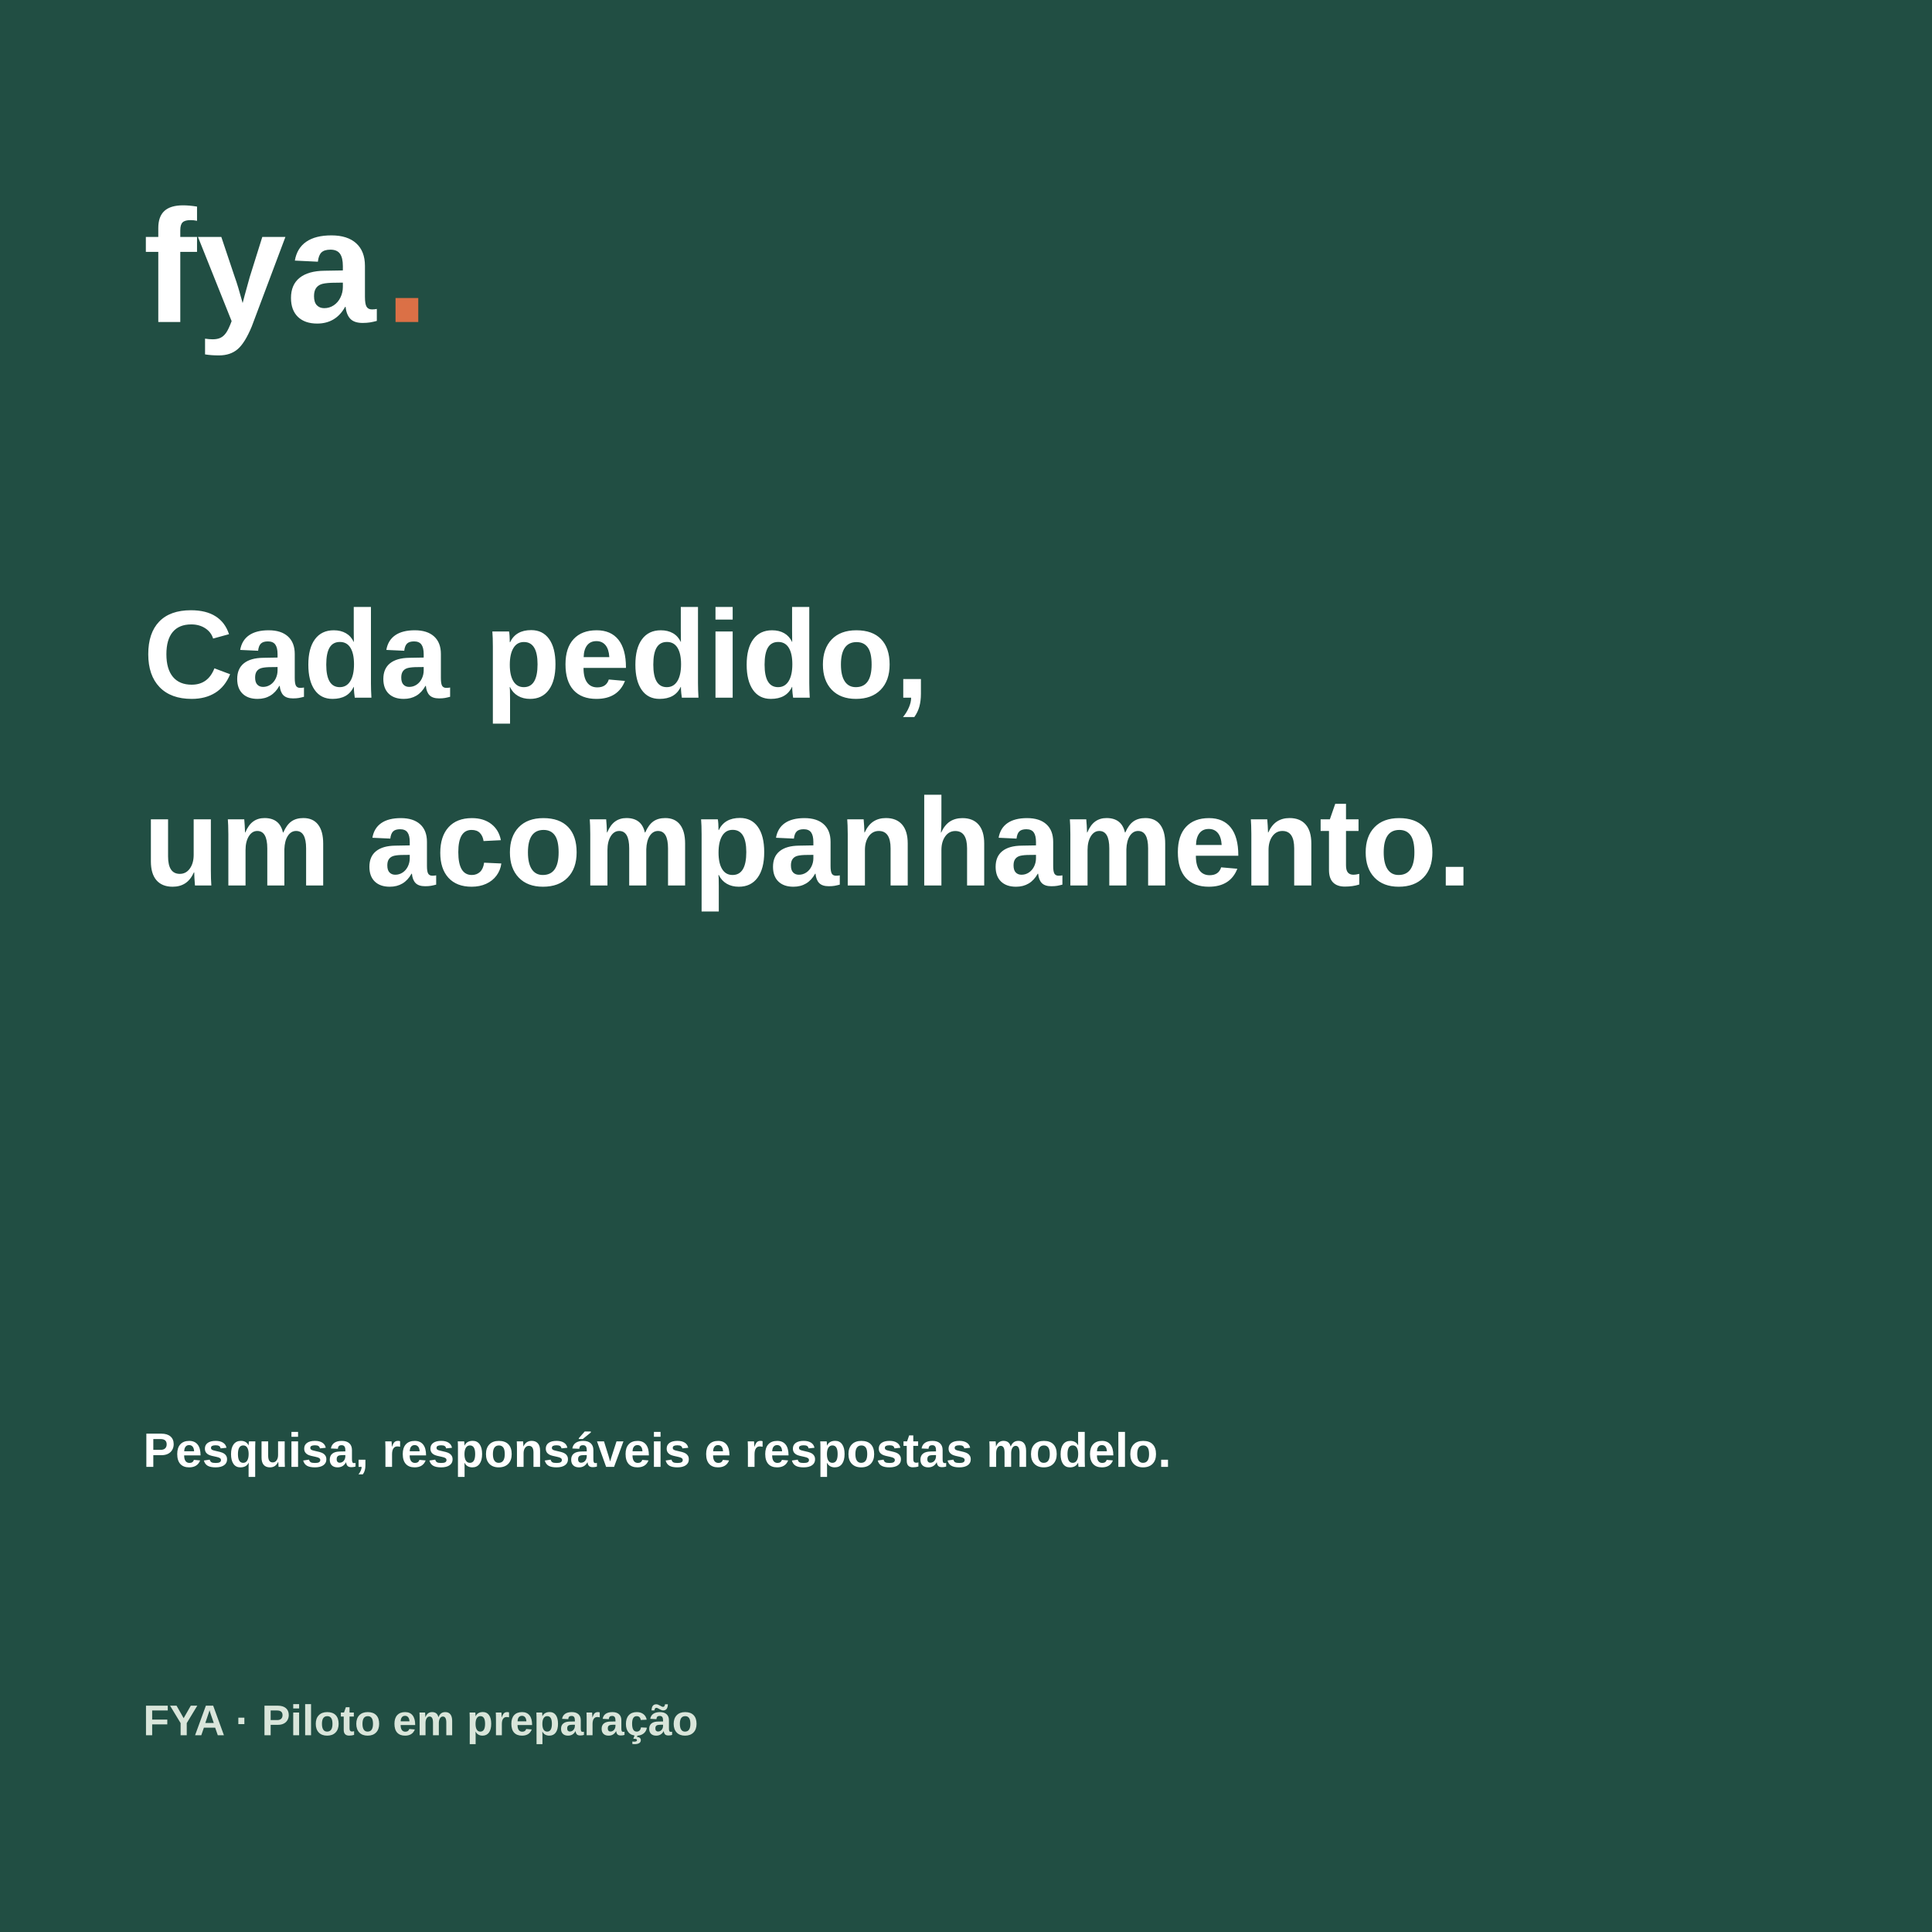
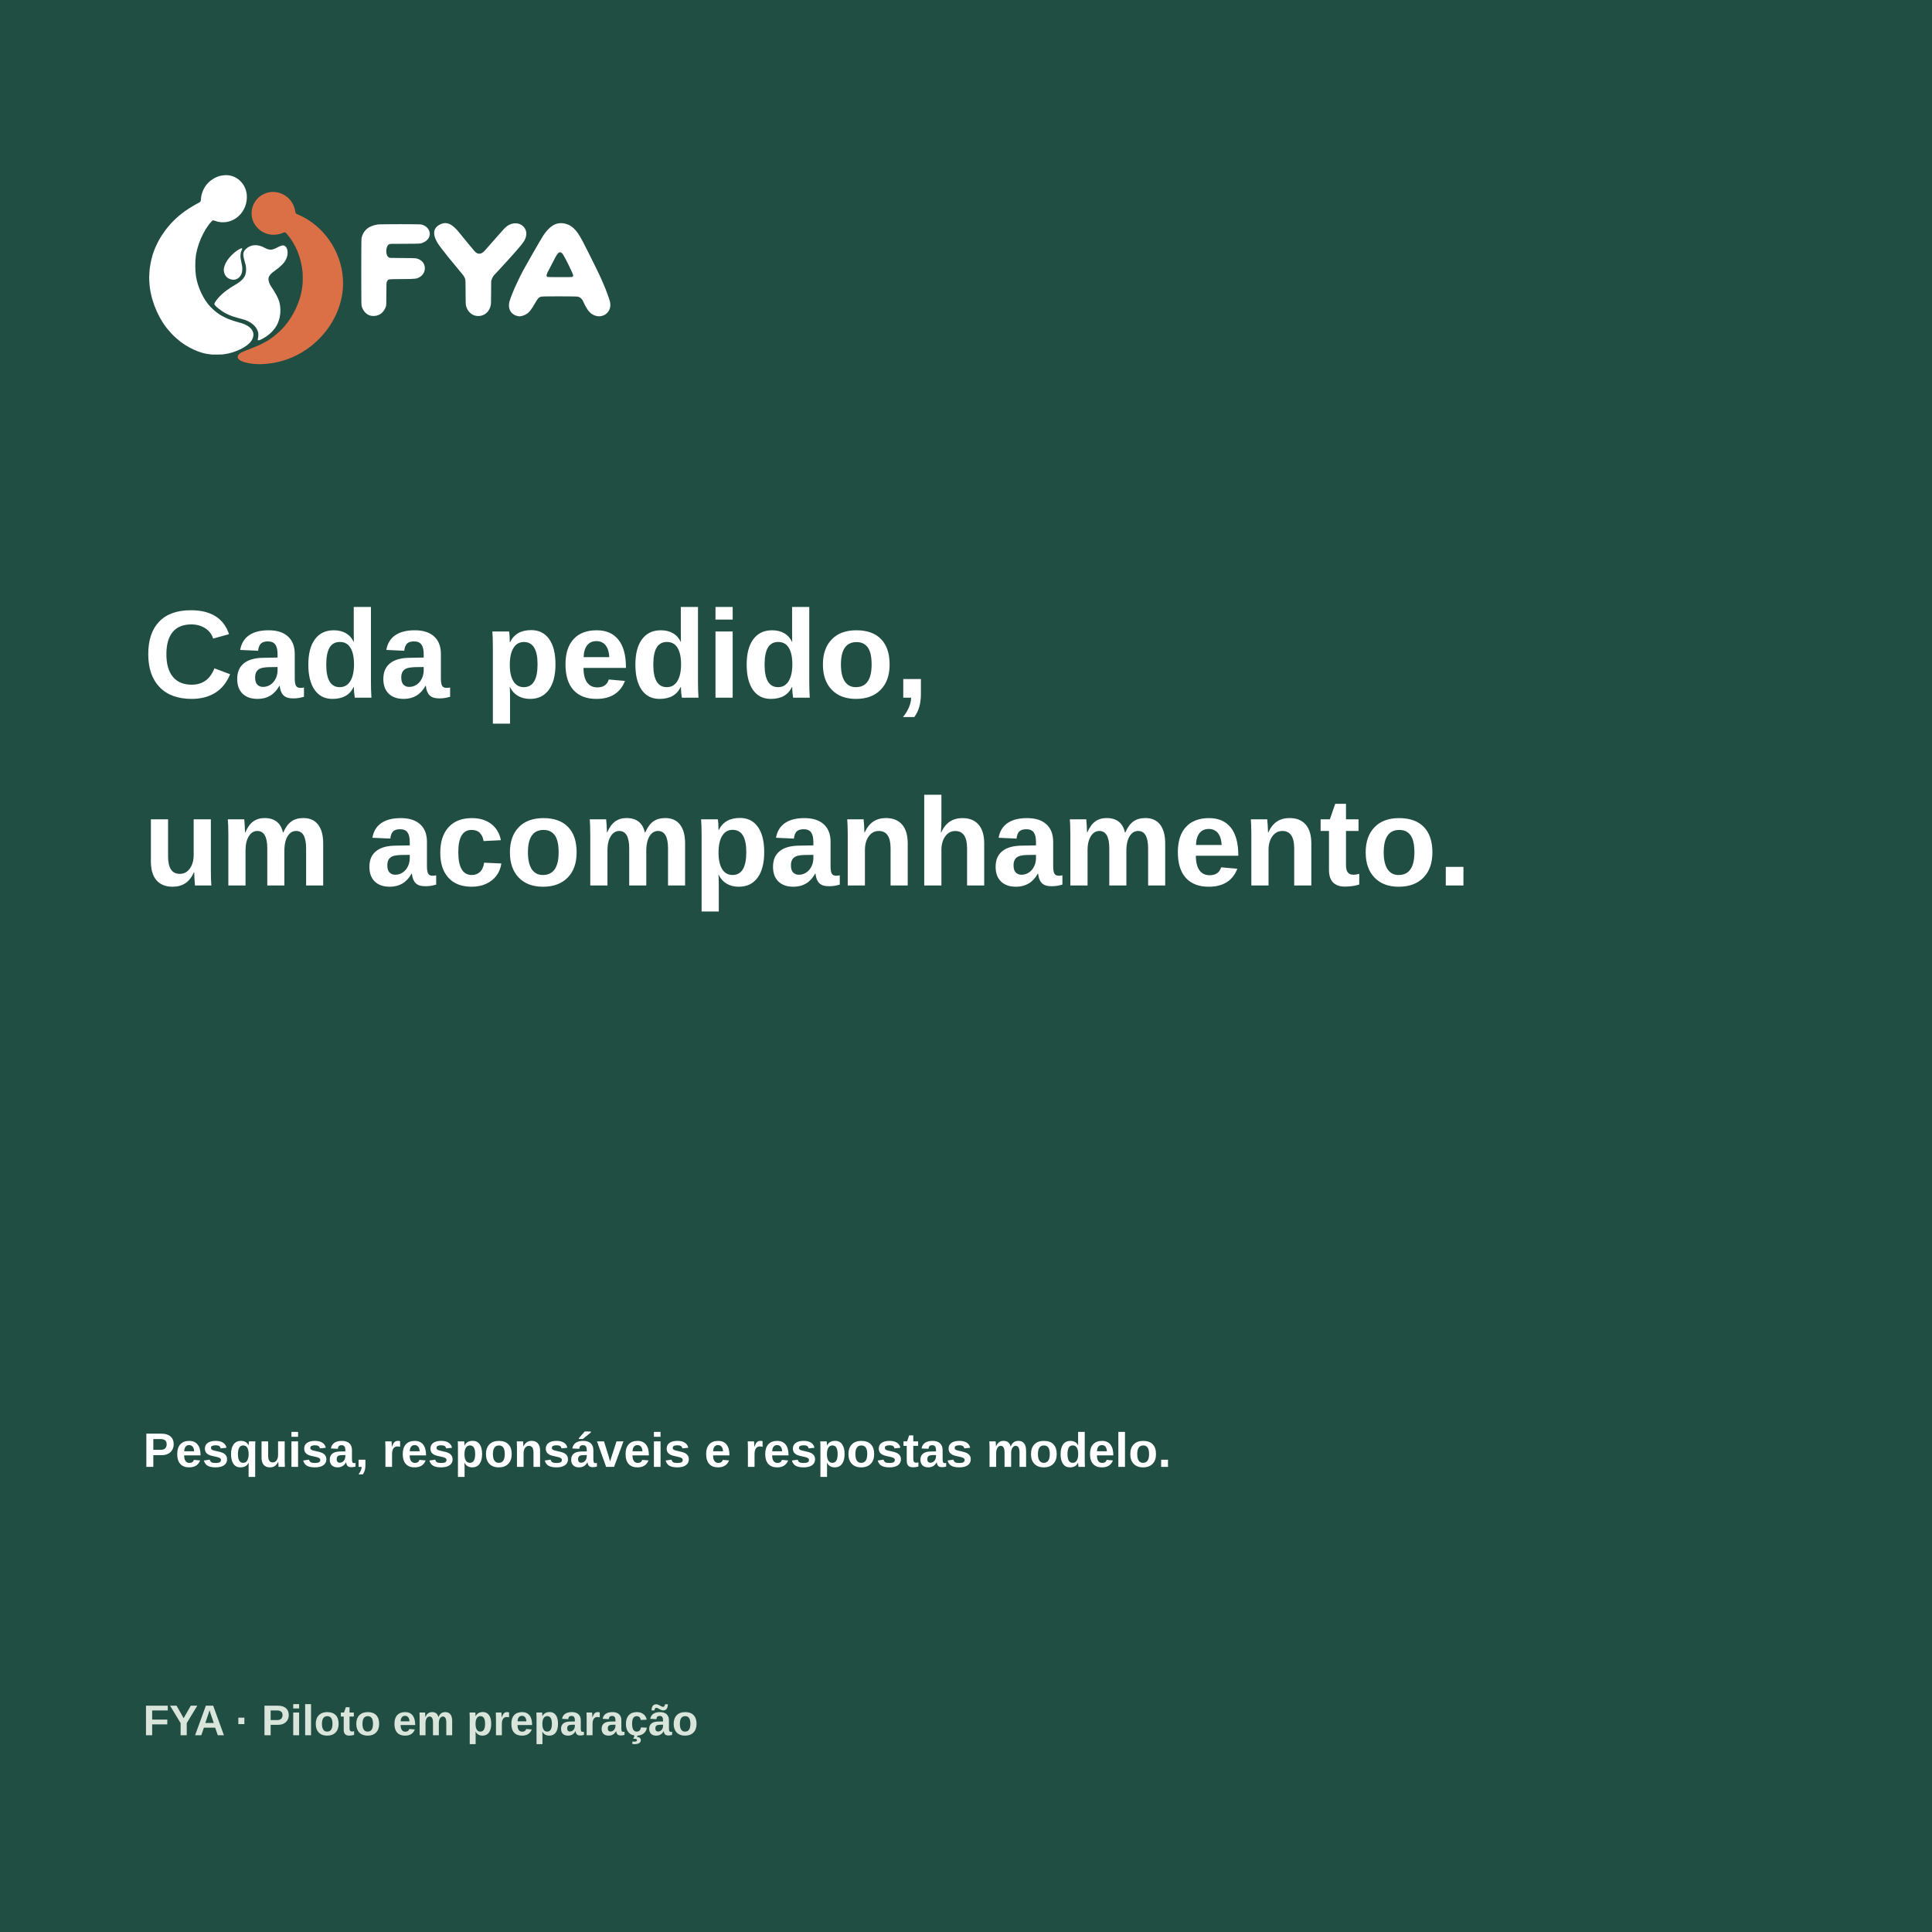
<svg xmlns="http://www.w3.org/2000/svg" width="1080" height="1080" viewBox="0 0 1080 1080" role="img" aria-labelledby="title">
  <rect width="1080" height="1080" fill="#214e43" />
-   <text x="80" y="180" fill="#fff" font-family="Arial, sans-serif" font-size="90" font-weight="700">fya</text>
-   <text x="215" y="180" fill="#db7046" font-family="Arial, sans-serif" font-size="90" font-weight="700">.</text>
+   <g transform="translate(80 94.5) scale(0.1686657) translate(-284 -141)">
+     <path fill="#fff" d="M512.8 755.8C511.3 755.6 506.5 755 504.8 754.9C472 752.1 427.3 731.2 397.3 704.5C396.3 703.6 393.8 701.5 391.9 699.8C387.2 695.7 380.4 689 376.4 684.4C374.6 682.3 372.3 679.7 371.3 678.6C338.7 642.9 313.2 586.2 306.5 534.6C305.4 525.7 305.2 523.9 305 519C304.9 516.2 304.6 512.9 304.5 511.8C304 508.3 304.1 493.4 304.6 489.1C304.8 487.1 305 484.2 305 482.5C305 475.7 308.3 453.7 310.8 443.8C311.2 442.2 311.9 439 312.5 436.6C318.4 411.1 333.6 378.1 350.3 354.4C357.2 344.4 358.6 342.6 362.2 338C379.3 316.4 397.9 298.4 419.8 282.5C428.9 275.8 446.1 264.9 455.4 259.9C456.6 259.2 459.1 257.8 461 256.7C462.9 255.7 466.1 254 468.1 252.9C474.8 249.5 474.9 249.2 476 236.9C477 225.2 481.4 212.4 488.5 200.8C500.5 180.9 525.2 164.6 546.5 162.3C547.8 162.1 550.5 161.8 552.4 161.6C593.2 157.2 628.7 191.4 627.9 234.6C626.9 292.7 573 332 521.2 312.4C515.7 310.3 514.6 310.5 510.6 314.8C483.9 343.6 461.3 396 458 436.6C457.9 438.4 457.6 441.1 457.4 442.6C456.8 446.6 456.8 474.4 457.4 478.4C457.6 479.9 457.9 482.8 458 484.8C460.1 517 475.8 557.7 497 585.6C509.2 601.8 530 619.8 545.5 627.7C547.5 628.7 550.9 630.5 553 631.6C565.1 638.1 581.4 643.9 605 650.3C645.5 661.1 660.2 685.8 641.7 711.9C628.4 730.6 588.9 749.8 554.6 754.4C551.9 754.7 548.4 755.2 546.9 755.4C544.3 755.8 514.8 756.2 512.8 755.8ZM665.1 708.4C663.5 707.6 663.4 706.1 664.5 702.2C665.8 697.4 665.9 697 665.9 690.6C665.9 684 665.8 683.6 663.9 678C657.6 659.9 639 645.3 613.8 638.7C585.1 631.1 574.8 627.7 560.9 620.9C543.9 612.6 520.9 594.4 520.1 588.7C519.7 585.9 525.3 577.2 533 568.5C534.3 567 536.4 564.7 537.6 563.2C538.9 561.8 541.1 559.6 542.5 558.4C544 557.1 546.5 554.8 548.3 553.2C551.9 549.9 557.7 545.2 561.4 542.6C572.7 534.6 578.1 531.1 590.1 524.1C619.4 507.1 628.1 491.8 624.7 463.8C624.4 461.2 622.7 454.4 620.4 446.3C613.7 423.3 614.6 415.8 624.9 405.7C640.5 390.5 664.4 389.2 687.4 402.3C697.3 407.9 706.1 409.5 713.9 407.2C719.8 405.3 725.6 402.9 731.5 399.6C739.2 395.4 745 393.6 749 394.2C763.2 396.3 767.6 420.9 757.4 440.8C751.1 453.1 740.4 463.8 720 478.4C701.5 491.6 696.7 500.5 700.8 514.1C703.3 522.3 704.8 525.1 713.3 538C724.6 555.3 731.7 569 734.8 579.6C744.6 612.8 737.1 650.7 716 674.5C714.7 676 712.8 678.1 711.8 679.3C710.8 680.4 709.1 682.2 708 683.1C706.8 684.1 704.5 686.1 702.9 687.6C691 698.3 669.1 710.4 665.1 708.4ZM580.8 507.7C563.4 505.6 553.1 494.8 551.4 476.9C550.6 469 555.2 455.4 562.1 445.1C567.3 437.2 575.4 427.8 581.5 422.5C583.4 420.9 585.9 418.6 587.1 417.5C593.7 411.6 606.4 404 610.3 403.6C613.1 403.3 613.2 404.6 610.7 409.9C605.9 420.1 605.4 432.7 609.4 448.5C614.1 467.6 613.9 481 608.6 491.5C603.2 502.3 591.6 509.1 580.8 507.7Z" />
+     <path fill="#db7046" d="M663.9 787.6C618.1 785.6 591.2 773.8 598.6 758.9C601.8 752.4 608.9 748.4 634.8 738.5C675 723.2 697.1 711.5 720.1 693.2C723.9 690.1 725.6 688.7 733.5 681.6C774.3 645.2 805.4 585 811.6 530.5C812.6 521.5 812.8 519 813 511.3C813.3 501.5 813 487.3 812.4 482C811.4 473.4 811.2 471.4 810.5 467C803.9 426.2 788.5 390.8 763.9 360.2C755.1 349.4 755 349.3 747.9 352.3C708.9 368.9 666.2 352.8 649.2 315.2C636.7 287.5 645.4 252.3 669.6 232.8C713.5 197.5 779 223.9 788.2 280.6C789.5 288.3 789.6 288.4 797.8 291.9C881.6 327.6 940.7 412.5 946.3 505.2C954.1 636.1 850.6 760.9 715.3 783.6C707.4 784.9 693.2 786.7 687.1 787C675.9 787.7 669.6 787.8 663.9 787.6Z" />
+     <path fill="#fff" transform="translate(1007.0 319.8) scale(1.3) translate(-310 -801)" d="M711.4 1038.8C692.5 1036 683 1020.9 687.8 1001.3C689.6 994 700.4 967.2 706.6 954.8C707.3 953.3 708.5 950.9 709.1 949.4C710.6 945.9 718.7 929.7 721 925.4C722 923.6 723.5 920.8 724.4 919.1C728.6 911.4 735.6 899.1 747.8 877.6C757.4 860.9 771.8 836.4 774.3 832.6C790.5 808.3 807 798.7 826.5 802C844.9 805.1 857.8 816.7 871.9 842.9C872.5 844.1 874 846.8 875.2 848.9C877.3 852.5 909.3 916.7 912.5 923.5C913.3 925.4 915.3 929.5 916.9 932.8C919.9 939 920.7 940.9 926.4 954C934.7 973.1 942.6 994.6 944.3 1002.6C950.2 1030.5 921.3 1049.1 897.5 1032.7C890 1027.6 883.5 1018.2 876 1001.5C872.6 994.1 868.9 990.6 862.3 988.8C858.8 987.8 772.9 987.7 769.2 988.7C762.6 990.4 760.6 992.4 753.8 1004.2C743.6 1022 738.9 1028.1 731.8 1032.7C725.3 1037 716.4 1039.6 711.4 1038.8ZM336 1037.7C324.2 1036 314.2 1025.8 310.7 1011.8C309.8 1008 309.8 843.7 310.7 839.5C315.2 819.6 328.4 808.5 351.9 804.8C358.8 803.8 458.4 803.7 462.9 804.8C488.5 810.9 492.6 839.2 469.4 850.2C461.8 853.9 461.8 853.9 420.2 854C380.5 854.1 383.7 854 380.7 855.5C372 860 371.3 883.1 379.7 888.4C382.5 890.2 380.3 890.1 413.9 890.3C452.2 890.4 451.8 890.4 460.2 895.3C476.2 904.7 476.1 927.8 460 938.2C451.7 943.5 449.6 943.8 412 944C377.5 944.2 378.9 943.9 375.9 949.7C374 953.3 374.2 951.2 374 982.4C373.9 1007.1 373.8 1010.5 373.4 1011.9C368.5 1030.1 353.6 1040.3 336 1037.7ZM602.3 1037.6C591.4 1035.6 582 1027.1 578.2 1015.6C576.1 1009.4 576.2 1010.9 576 977.5C575.8 944.6 575.9 946.9 574.4 942.5C572.6 937.6 571.2 935.6 562.5 925.2C555 916.1 553.2 914 548.4 908.1C546.6 905.9 544.1 902.8 542.7 901.2C535 892 525.7 880.4 519.7 872.5C517.5 869.7 514.4 865.6 512.7 863.5C490.7 835 490.2 814.9 511.3 804.5C527.4 796.7 541.5 802.8 559.8 825.5C562.6 829 566.8 834.2 569.2 837.1C573.3 841.9 575.3 844.4 584.9 856.2C599 873.5 601.5 876.2 604.9 877.8C612.3 881.3 619.1 878.6 626.7 869.4C627.6 868.3 629.6 866 631.1 864.4C632.6 862.7 634.4 860.7 635.1 859.9C635.8 859 637.3 857.3 638.5 856C639.7 854.7 641.3 852.9 642 852C642.8 851.1 644.5 849.1 646 847.5C647.5 845.9 649.3 843.9 650 843C650.7 842.1 652.4 840.2 653.6 838.9C654.9 837.5 656.4 835.7 657.1 834.9C657.8 834 659.6 832 661.1 830.4C662.6 828.7 664.5 826.7 665.1 825.9C665.8 825 667.7 823 669.2 821.2C670.8 819.5 673 817.1 674.1 815.9C703.8 783.1 748.1 812.6 723.8 849.1C720.6 853.9 710.3 866.5 702.9 874.6C701.4 876.3 699.6 878.3 698.9 879.1C698.2 880 696.4 882 694.9 883.6C693.4 885.3 691.5 887.4 690.7 888.2C690 889.1 688 891.4 686.2 893.2C684.5 895.1 682.4 897.4 681.6 898.4C680.8 899.3 678.4 902 676.2 904.2C674.1 906.5 671.6 909.2 670.7 910.2C669.9 911.3 666.7 914.7 663.8 917.8C660.8 920.8 657.6 924.2 656.8 925.2C655.9 926.3 654.3 928 653.3 929.1C649 933.6 647.7 935 646.6 936.8C644.4 939.9 642.9 943.4 641.7 947.5C641.2 949.4 641.2 949.6 641 978.2C640.9 1006.6 640.8 1007.2 640.3 1009.9C636.5 1029.4 620.6 1040.9 602.3 1037.6ZM846.2 938.7C851.5 937.6 851.6 935 846.7 925.1C844.8 921.2 842.9 917.2 842.4 916C837.5 904.9 824.6 880.3 822.7 878.7C815.3 872 811.4 875.2 800.8 896.4C797.2 903.5 793.3 911.1 792.1 913.2C781.4 932.5 780.1 937.2 785.4 938.6C787 939.1 844.3 939.2 846.2 938.7Z" />
+   </g>
  <text x="80" y="390" fill="#fff" font-family="Arial, sans-serif" font-size="70" font-weight="700">Cada pedido,</text>
  <text x="80" y="495" fill="#fff" font-family="Arial, sans-serif" font-size="70" font-weight="700">um acompanhamento.</text>
  <text x="80" y="820" fill="#fff" font-family="Arial, sans-serif" font-size="27" font-weight="700">Pesquisa, responsáveis e respostas modelo.</text>
  <text x="80" y="970" fill="#d9e5da" font-family="Arial, sans-serif" font-size="24" font-weight="700">FYA · Piloto em preparação</text>
</svg>
